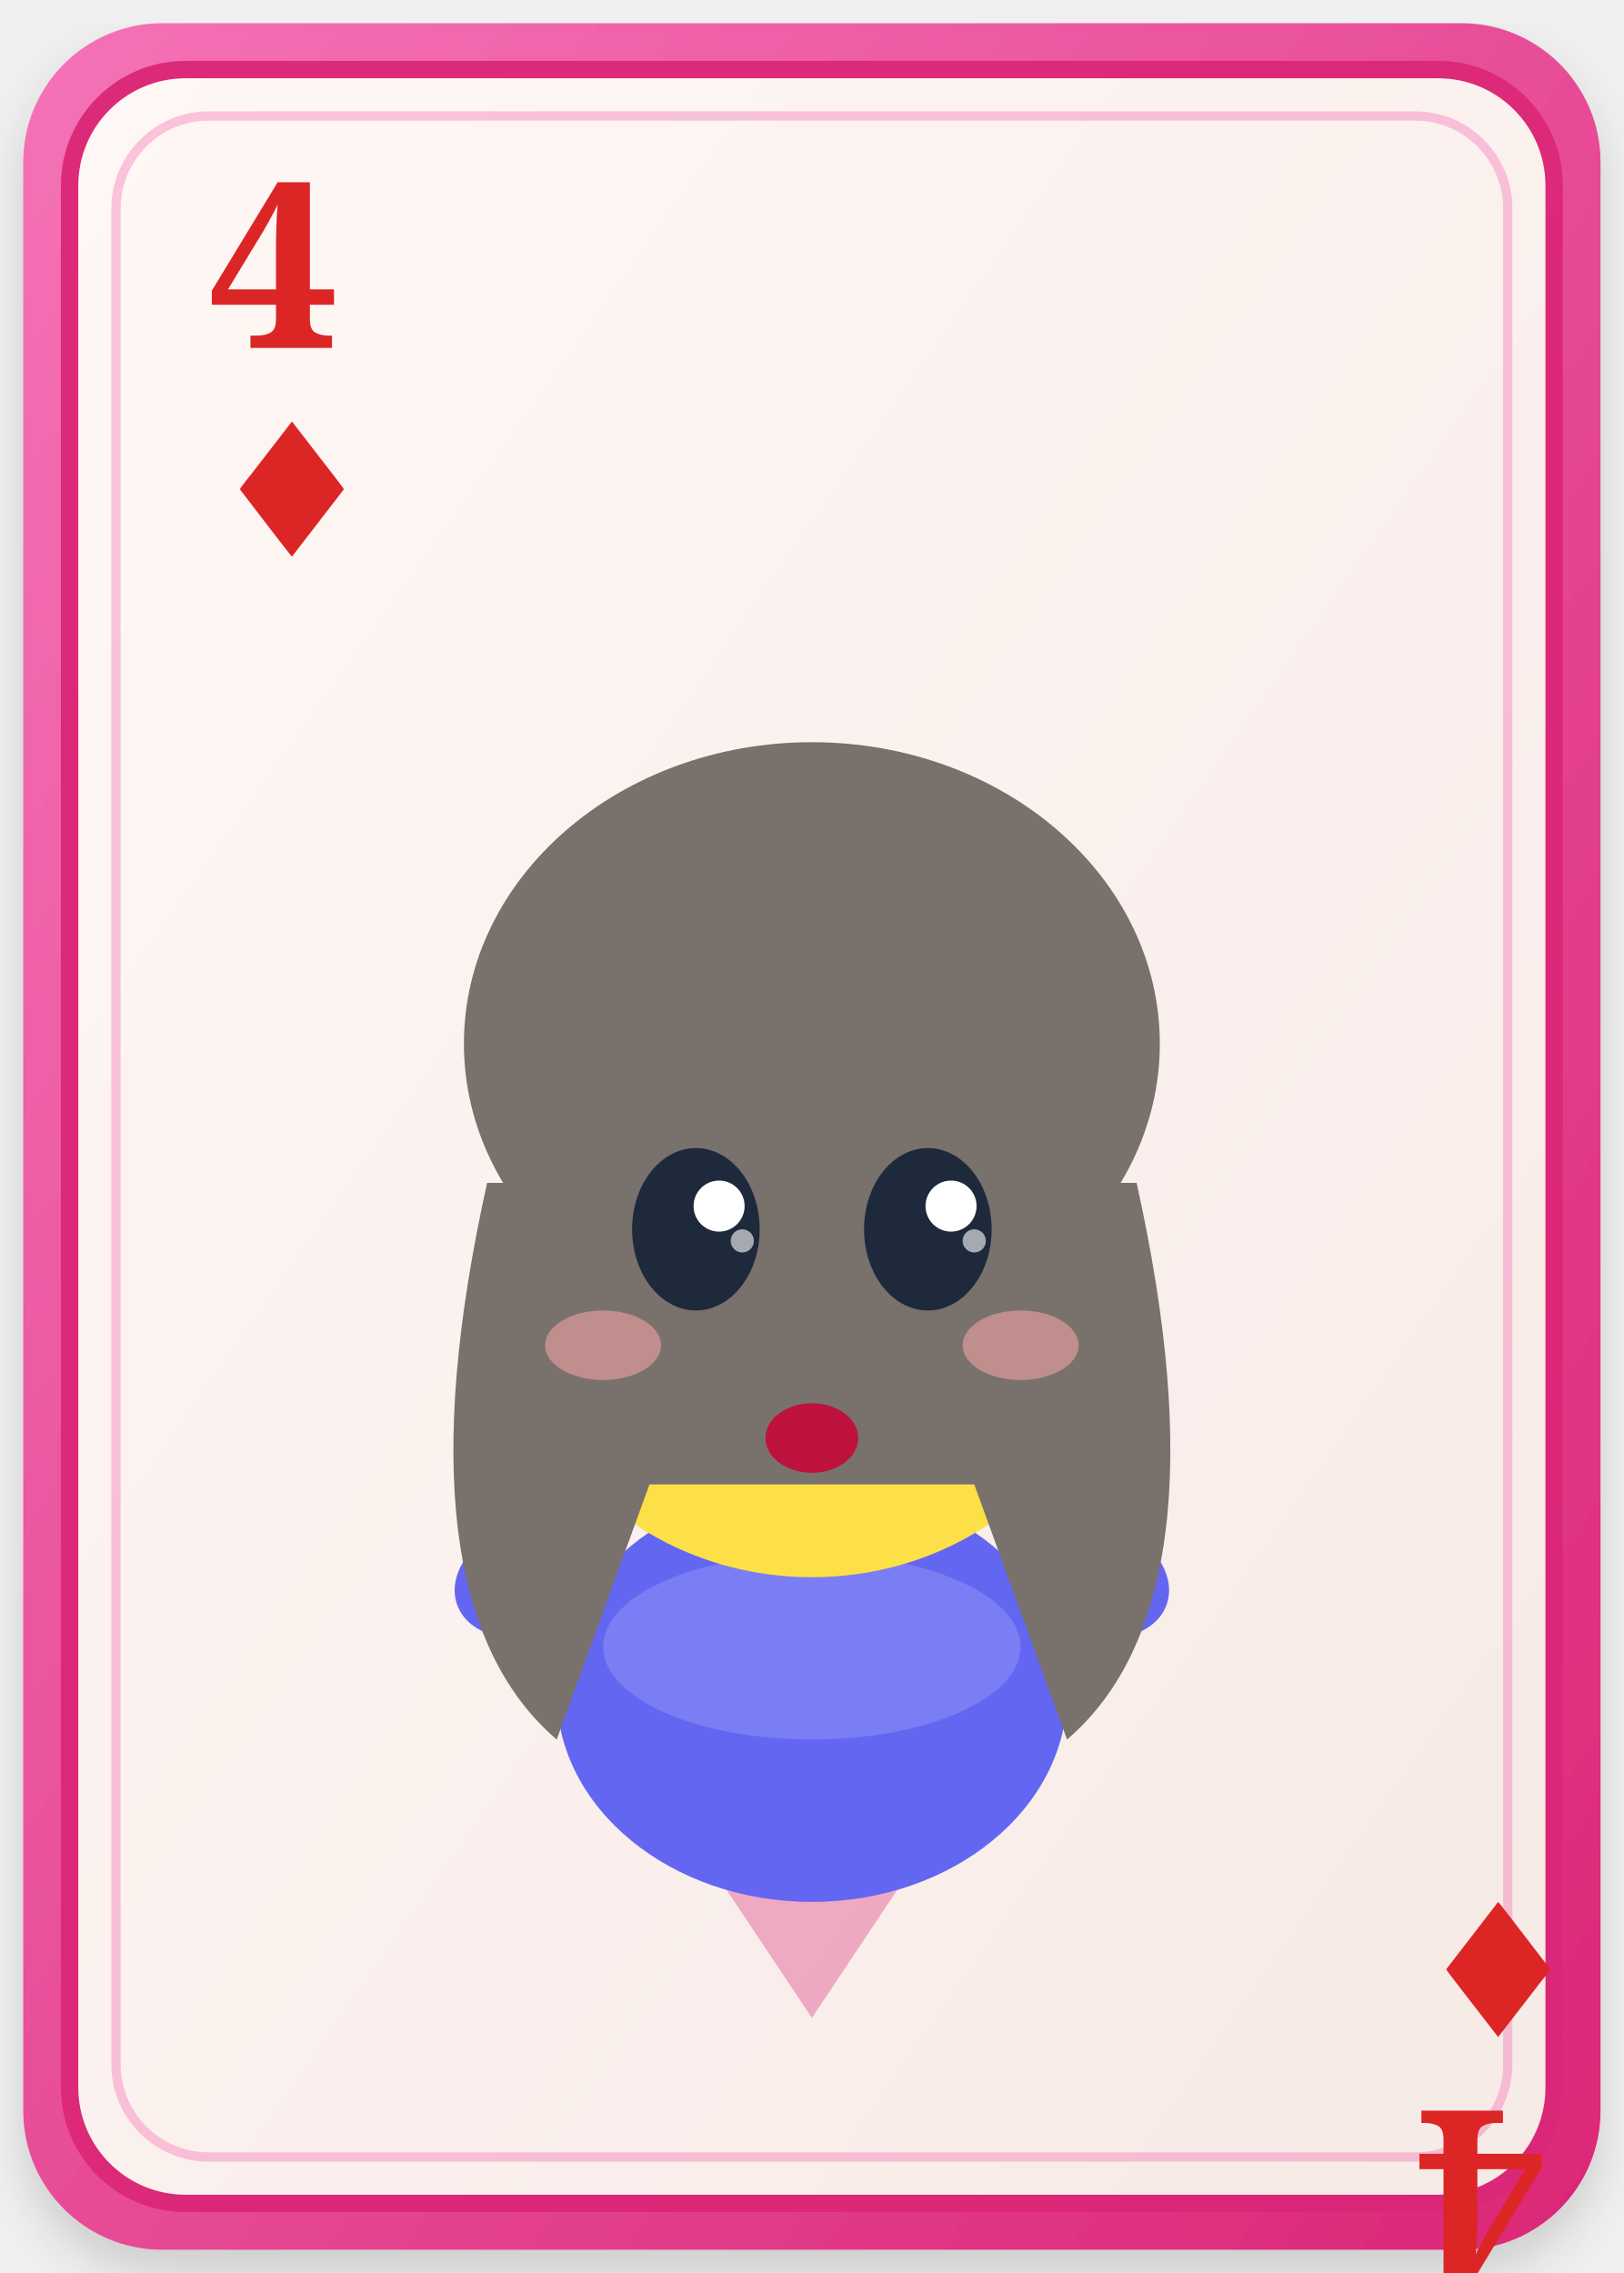
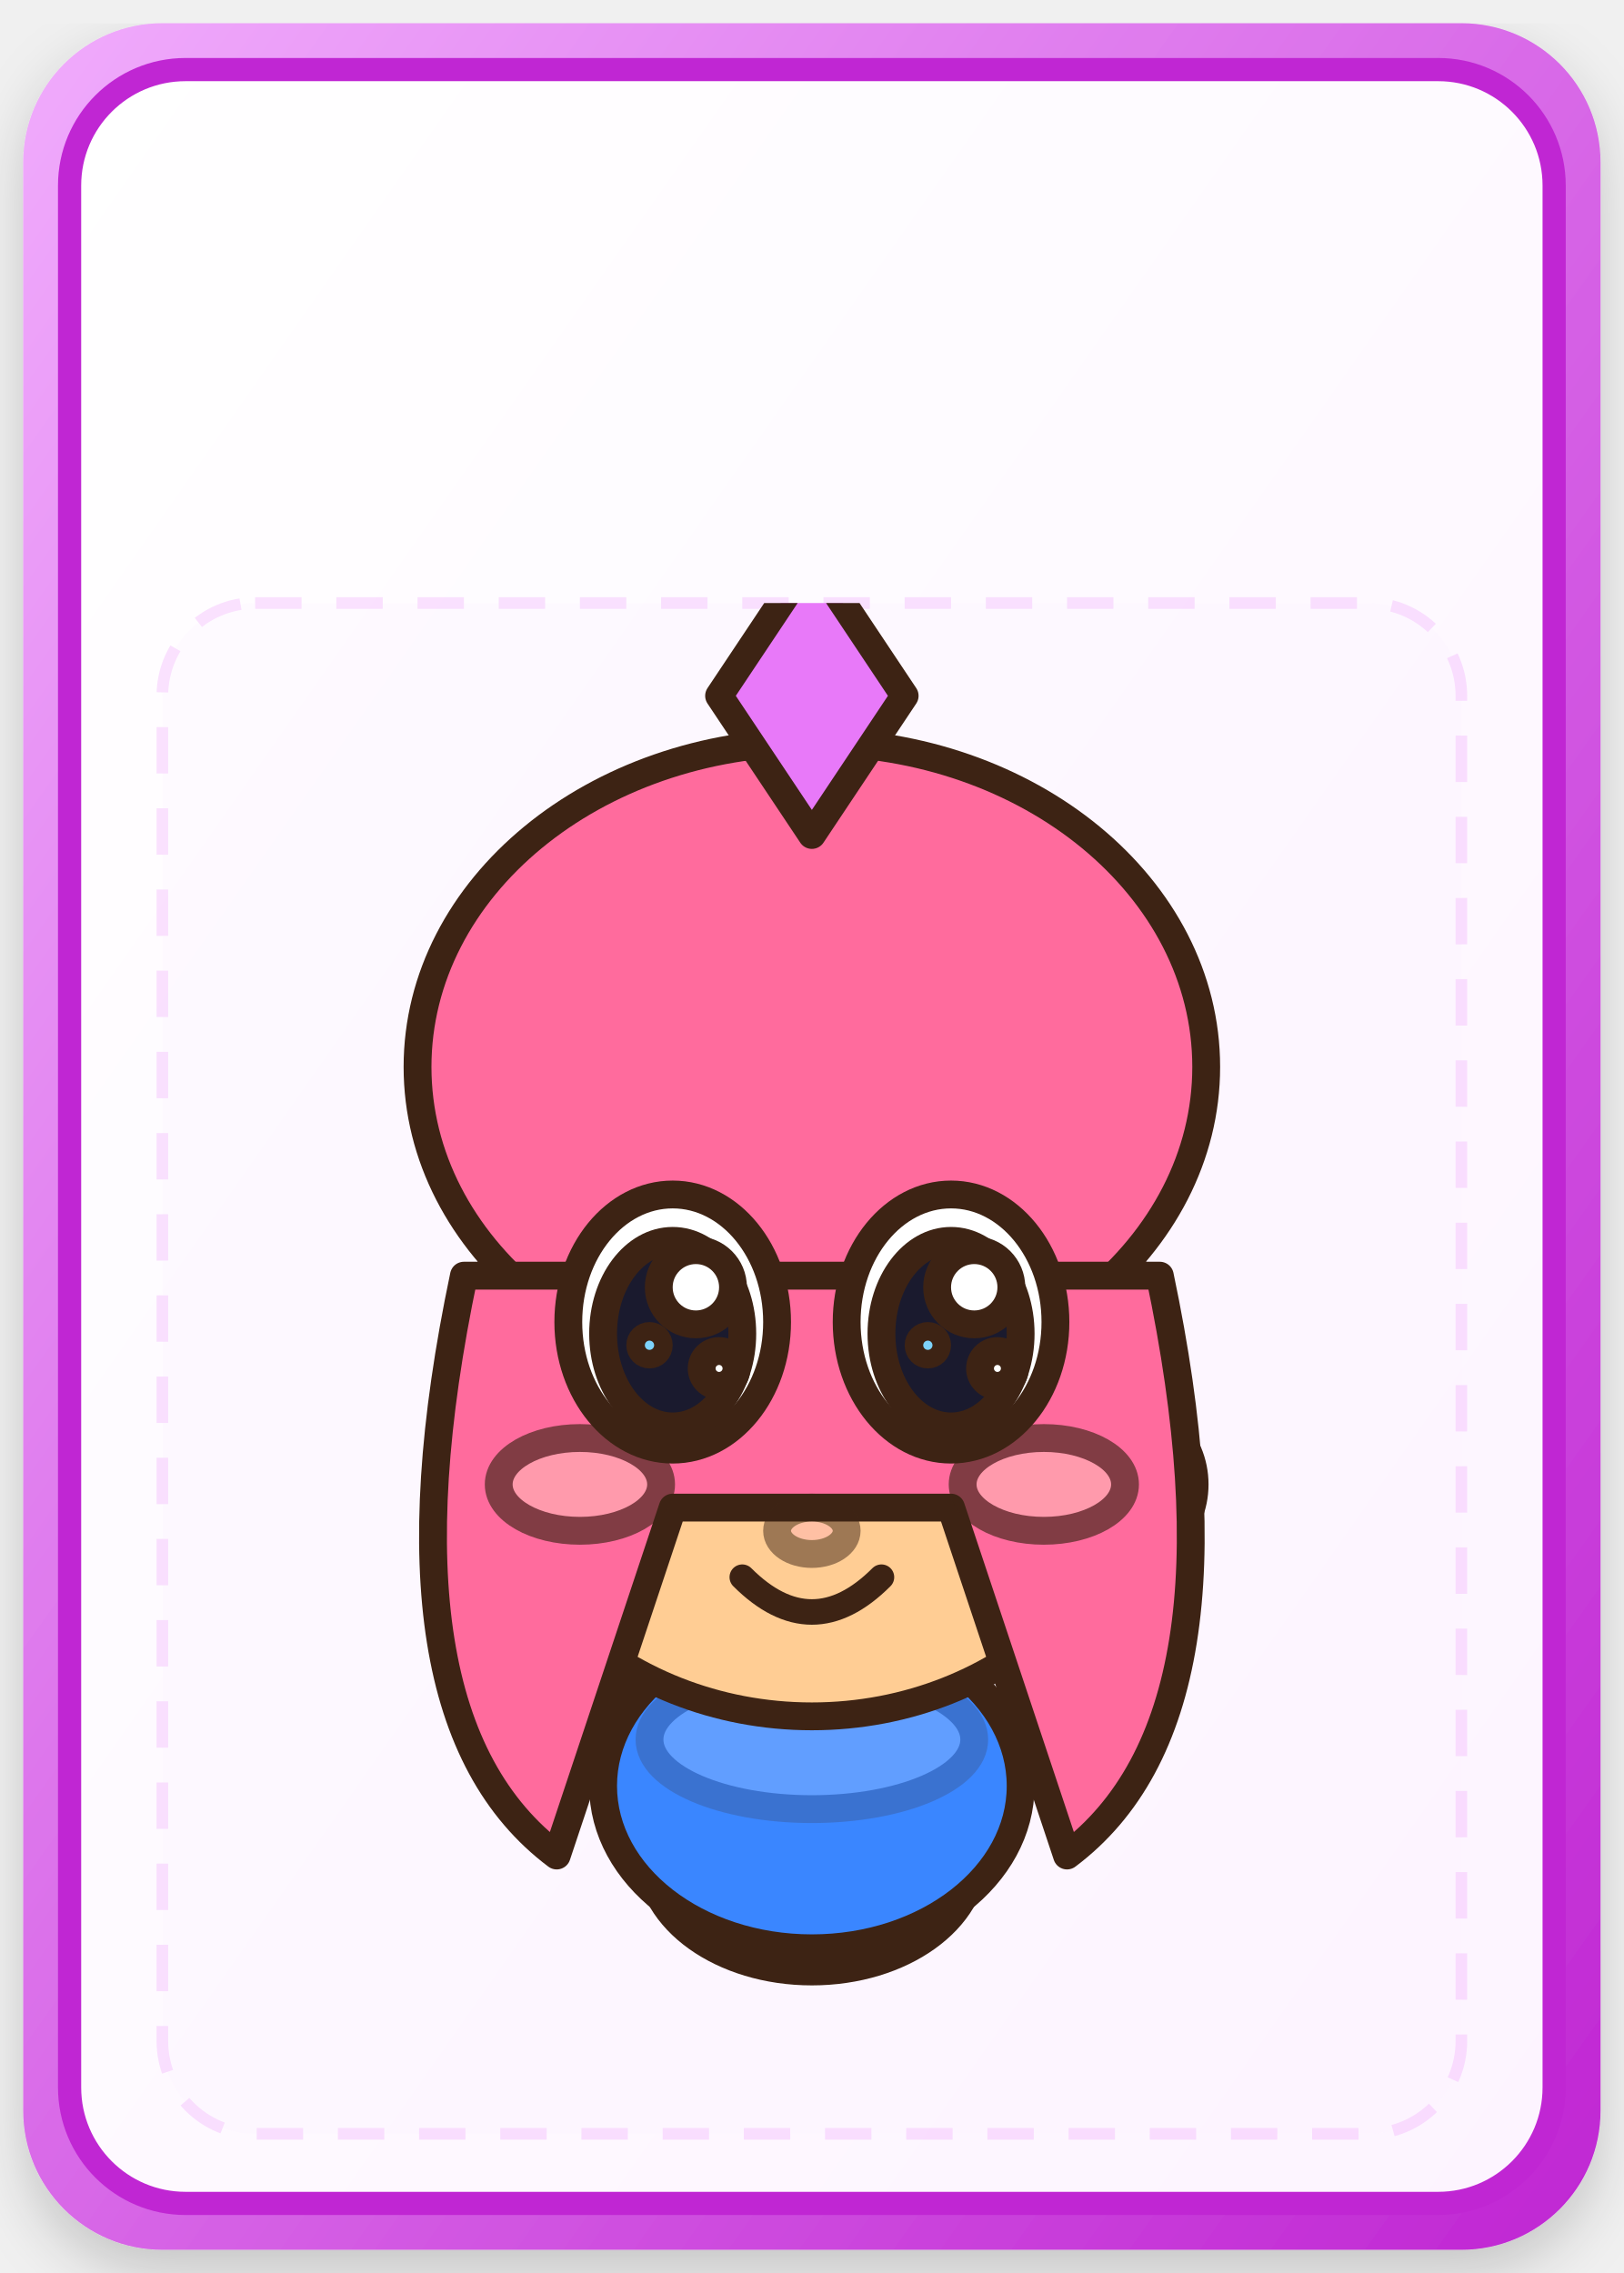
<svg xmlns="http://www.w3.org/2000/svg" viewBox="0 0 140 196" width="140" height="196">
  <defs>
+     <clipPath id="artZone">
+       <rect x="14" y="52" width="112" height="132" rx="8" />
+     </clipPath>
    <linearGradient id="cardBg" x1="0%" y1="0%" x2="100%" y2="100%">
-       <stop offset="0%" stop-color="#fffef9" />
-       <stop offset="100%" stop-color="#f8f4ea" />
+       <stop offset="0%" stop-color="#ffffff" />
+       <stop offset="100%" stop-color="#fdf4ff" />
    </linearGradient>
    <linearGradient id="frameGrad" x1="0%" y1="0%" x2="100%" y2="100%">
-       <stop offset="0%" stop-color="#f472b6" />
-       <stop offset="100%" stop-color="#db2777" />
+       <stop offset="0%" stop-color="#f0abfc" />
+       <stop offset="100%" stop-color="#c026d3" />
    </linearGradient>
    <filter id="softShadow" x="-20%" y="-20%" width="140%" height="140%">
-       <feDropShadow dx="0" dy="2" stdDeviation="2" flood-opacity="0.15" />
+       <feDropShadow dx="0" dy="2" stdDeviation="2.5" flood-opacity="0.18" />
    </filter>
  </defs>
  <rect x="2" y="2" width="136" height="192" rx="12" fill="url(#frameGrad)" filter="url(#softShadow)" />
-   <rect x="6" y="6" width="128" height="184" rx="10" fill="url(#cardBg)" stroke="#db2777" stroke-width="1.5" opacity="0.95" />
-   <rect x="10" y="10" width="120" height="176" rx="8" fill="none" stroke="#f472b6" stroke-width="0.8" opacity="0.4" />
-   <text x="18" y="30" font-family="Georgia, serif" font-size="20" font-weight="700" fill="#dc2626">4</text>
-   <text x="18" y="48" font-family="Georgia, serif" font-size="16" fill="#dc2626">♦</text>
-   <text x="122" y="182" font-family="Georgia, serif" font-size="20" font-weight="700" fill="#dc2626" text-anchor="end" transform="rotate(180 122 182)">4</text>
-   <text x="122" y="164" font-family="Georgia, serif" font-size="16" fill="#dc2626" text-anchor="end" transform="rotate(180 122 164)">♦</text>
-   <g>
-     <polygon points="70,150 62,162 70,174 78,162" fill="#db2777" opacity="0.35" />
-     <ellipse cx="70" cy="146" rx="22" ry="18" fill="#6366f1" />
-     <ellipse cx="70" cy="142" rx="18" ry="8" fill="rgba(255,255,255,0.15)" />
-     <ellipse cx="46" cy="136" rx="7" ry="5" fill="#6366f1" transform="rotate(-20 46 136)" />
-     <ellipse cx="94" cy="136" rx="7" ry="5" fill="#6366f1" transform="rotate(20 94 136)" />
-     <ellipse cx="70" cy="112" rx="26" ry="24" fill="#fde047" />
-     <ellipse cx="70" cy="90" rx="30" ry="26" fill="#78716c" />
-     <path d="M 42 102 Q 34 138 48 150 L 56 128 L 84 128 L 92 150 Q 106 138 98 102 Z" fill="#78716c" />
-     <ellipse cx="52" cy="116" rx="5" ry="3" fill="#fca5a5" opacity="0.55" />
-     <ellipse cx="88" cy="116" rx="5" ry="3" fill="#fca5a5" opacity="0.55" />
-     <ellipse cx="60" cy="106" rx="5.5" ry="7" fill="#1e293b" />
-     <ellipse cx="80" cy="106" rx="5.5" ry="7" fill="#1e293b" />
-     <circle cx="62" cy="104" r="2.2" fill="#fff" />
-     <circle cx="82" cy="104" r="2.2" fill="#fff" />
-     <circle cx="64" cy="107" r="1" fill="#fff" opacity="0.6" />
-     <circle cx="84" cy="107" r="1" fill="#fff" opacity="0.6" />
-     <ellipse cx="70" cy="124" rx="4" ry="3" fill="#be123c" />
+   <rect x="6" y="6" width="128" height="184" rx="10" fill="url(#cardBg)" stroke="#c026d3" stroke-width="2" />
+   <rect x="14" y="52" width="112" height="132" rx="8" fill="#fdf4ff" opacity="0.35" stroke="#f0abfc" stroke-width="1" stroke-dasharray="4 3" />
+   <g clip-path="url(#artZone)">
+     <ellipse cx="70" cy="160" rx="14" ry="10" fill="#3a86ff" stroke="#3d2314" stroke-width="2.4" stroke-linejoin="round" stroke-linecap="round" />
+     <ellipse cx="70" cy="154" rx="18" ry="14" fill="#3a86ff" stroke="#3d2314" stroke-width="2.4" stroke-linejoin="round" stroke-linecap="round" />
+     <ellipse cx="70" cy="150" rx="14" ry="6" fill="#fff" opacity="0.2" stroke="#3d2314" stroke-width="2.4" stroke-linejoin="round" stroke-linecap="round" />
+     <ellipse cx="48" cy="146" rx="6" ry="4.5" fill="#3a86ff" stroke="#3d2314" stroke-width="2.4" stroke-linejoin="round" stroke-linecap="round" />
+     <ellipse cx="90" cy="136" rx="6" ry="4.5" fill="#3a86ff" stroke="#3d2314" stroke-width="2.4" stroke-linejoin="round" stroke-linecap="round" />
+     <circle cx="96" cy="128" r="7" fill="#ffcba4" stroke="#3d2314" stroke-width="2.4" stroke-linejoin="round" stroke-linecap="round" />
+     <ellipse cx="70" cy="120" rx="30" ry="28" fill="#ffcd94" stroke="#3d2314" stroke-width="2.4" stroke-linejoin="round" stroke-linecap="round" />
+     <ellipse cx="70" cy="92" rx="34" ry="28" fill="#ff6b9d" stroke="#3d2314" stroke-width="2.4" stroke-linejoin="round" stroke-linecap="round" />
+     <path d="M 40 110 Q 32 148 48 160 L 58 130 L 82 130 L 92 160 Q 108 148 100 110 Z" fill="#ff6b9d" stroke="#3d2314" stroke-width="2.4" stroke-linejoin="round" stroke-linecap="round" />
+     <polygon points="70,48 62,60 70,72 78,60" fill="#e879f9" stroke="#3d2314" stroke-width="2.4" stroke-linejoin="round" stroke-linecap="round" />
+     <ellipse cx="50" cy="128" rx="7" ry="4" fill="#ffb4b4" opacity="0.65" stroke="#3d2314" stroke-width="2.4" stroke-linejoin="round" stroke-linecap="round" />
+     <ellipse cx="90" cy="128" rx="7" ry="4" fill="#ffb4b4" opacity="0.65" stroke="#3d2314" stroke-width="2.4" stroke-linejoin="round" stroke-linecap="round" />
+     <ellipse cx="58" cy="114" rx="9" ry="11" fill="#fff" stroke="#3d2314" stroke-width="2.4" stroke-linejoin="round" stroke-linecap="round" />
+     <ellipse cx="82" cy="114" rx="9" ry="11" fill="#fff" stroke="#3d2314" stroke-width="2.4" stroke-linejoin="round" stroke-linecap="round" />
+     <ellipse cx="58" cy="115" rx="6" ry="8" fill="#1a1a2e" stroke="#3d2314" stroke-width="2.4" stroke-linejoin="round" stroke-linecap="round" />
+     <ellipse cx="82" cy="115" rx="6" ry="8" fill="#1a1a2e" stroke="#3d2314" stroke-width="2.4" stroke-linejoin="round" stroke-linecap="round" />
+     <circle cx="60" cy="111" r="3.2" fill="#fff" stroke="#3d2314" stroke-width="2.4" stroke-linejoin="round" stroke-linecap="round" />
+     <circle cx="84" cy="111" r="3.2" fill="#fff" stroke="#3d2314" stroke-width="2.4" stroke-linejoin="round" stroke-linecap="round" />
+     <circle cx="62" cy="118" r="1.5" fill="#fff" stroke="#3d2314" stroke-width="2.4" stroke-linejoin="round" stroke-linecap="round" />
+     <circle cx="86" cy="118" r="1.5" fill="#fff" stroke="#3d2314" stroke-width="2.4" stroke-linejoin="round" stroke-linecap="round" />
+     <circle cx="56" cy="116" r="0.8" fill="#7dd3fc" stroke="#3d2314" stroke-width="2.4" stroke-linejoin="round" stroke-linecap="round" />
+     <circle cx="80" cy="116" r="0.8" fill="#7dd3fc" stroke="#3d2314" stroke-width="2.4" stroke-linejoin="round" stroke-linecap="round" />
+     <ellipse cx="70" cy="132" rx="3" ry="2" fill="#ffb4b4" opacity="0.5" stroke="#3d2314" stroke-width="2.4" stroke-linejoin="round" stroke-linecap="round" />
+     <path d="M 64 136 Q 70 142 76 136" fill="none" stroke="#3d2314" stroke-width="2.2" stroke-linecap="round" />
  </g>
</svg>
